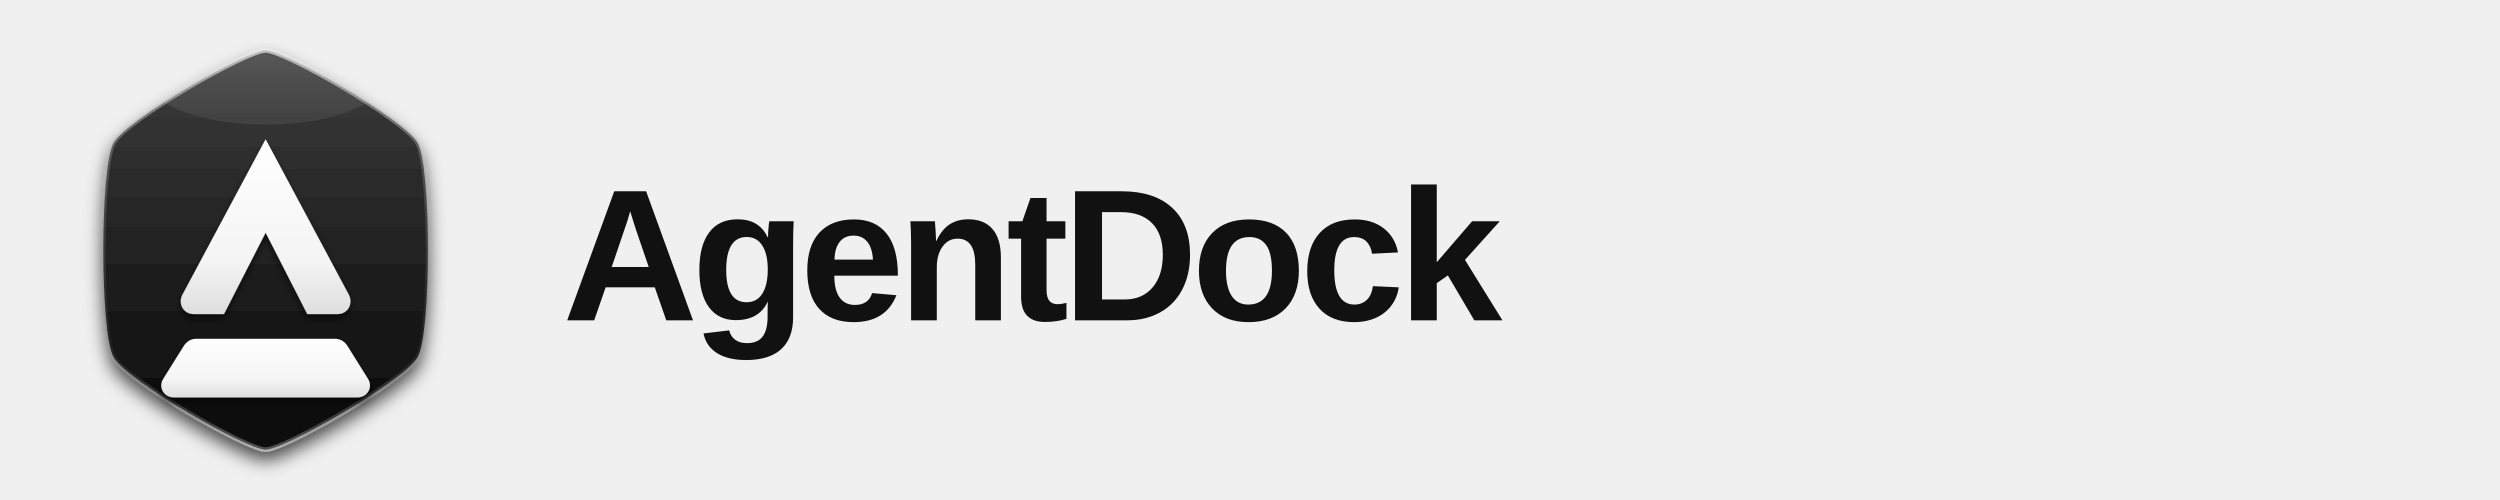
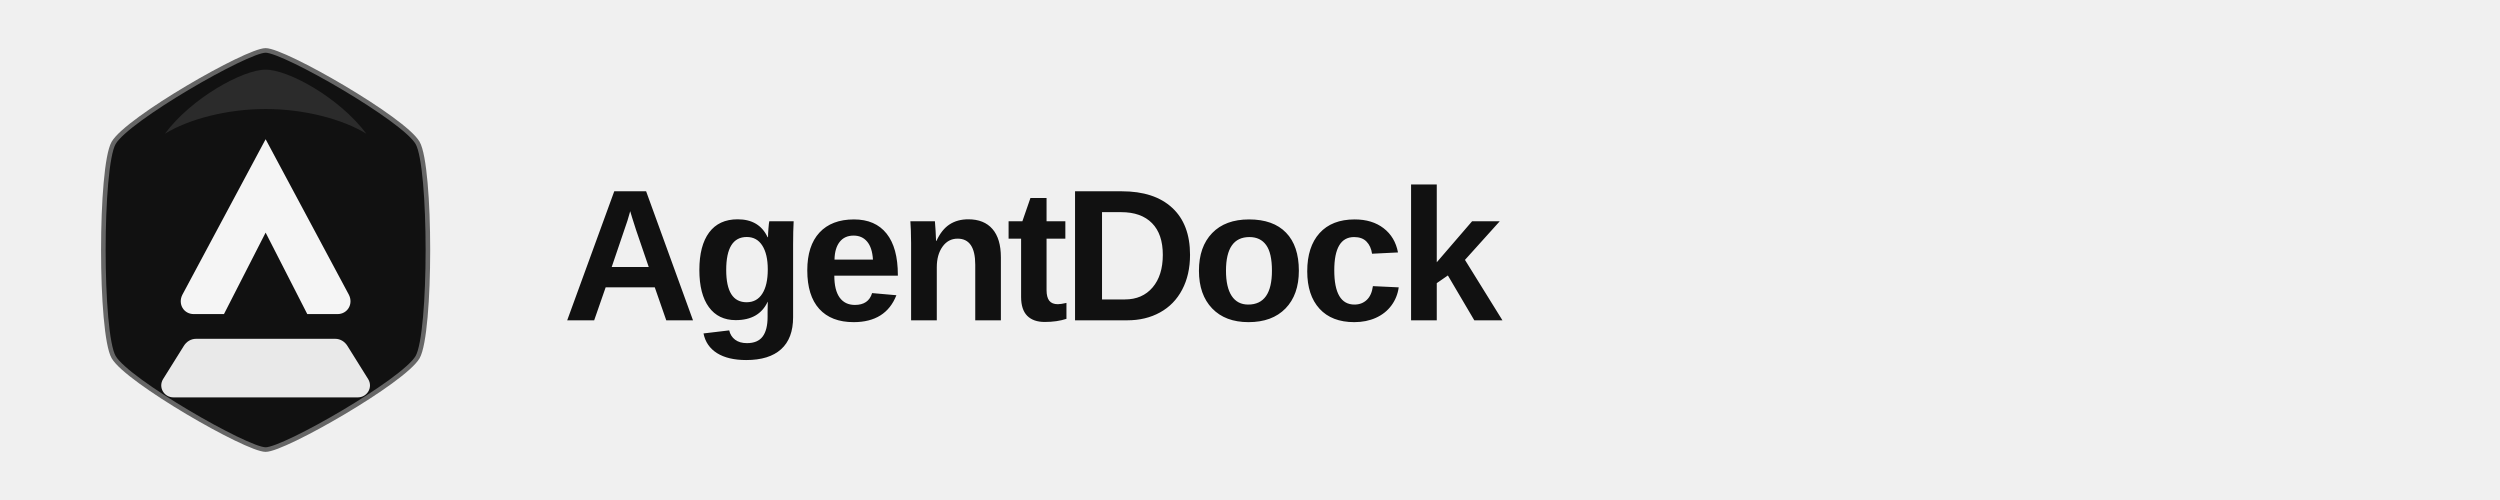
<svg xmlns="http://www.w3.org/2000/svg" viewBox="0 0 640 128" role="img" aria-label="AgentDock">
-   <defs>
-     <linearGradient id="badge" x1="0" y1="0" x2="0" y2="1">
-       <stop offset="0" stop-color="#4a4a4a" />
-       <stop offset="0.16" stop-color="#343434" />
-       <stop offset="0.58" stop-color="#1d1d1d" />
-       <stop offset="1" stop-color="#090909" />
-     </linearGradient>
-     <linearGradient id="rim" x1="0" y1="0" x2="0" y2="1">
-       <stop offset="0" stop-color="#e6e6e6" stop-opacity="0.72" />
-       <stop offset="0.28" stop-color="#9a9a9a" stop-opacity="0.34" />
-       <stop offset="0.72" stop-color="#585858" stop-opacity="0.18" />
-       <stop offset="1" stop-color="#d7d7d7" stop-opacity="0.34" />
-     </linearGradient>
-     <linearGradient id="mark" x1="0" y1="0" x2="0" y2="1">
-       <stop offset="0" stop-color="#ffffff" />
-       <stop offset="0.7" stop-color="#f4f4f4" />
-       <stop offset="1" stop-color="#dedede" />
-     </linearGradient>
-     <filter id="badgeShadow" x="-20%" y="-20%" width="140%" height="150%">
-       <feDropShadow dx="0" dy="22" stdDeviation="20" flood-color="#000000" flood-opacity="0.72" />
-     </filter>
-     <filter id="markShadow" x="-20%" y="-20%" width="140%" height="150%">
-       <feDropShadow dx="0" dy="10" stdDeviation="8" flood-color="#000000" flood-opacity="0.55" />
-     </filter>
-     <clipPath id="hexClip">
-       <path d="M512 76 C553 76 814 226 844 278 C874 330 874 694 844 746 C814 798 553 948 512 948 C471 948 210 798 180 746 C150 694 150 330 180 278 C210 226 471 76 512 76 Z" />
-     </clipPath>
-   </defs>
  <g transform="translate(8 4) scale(0.1171875)">
-     <g filter="url(#badgeShadow)">
-       <path d="M512 76 C553 76 814 226 844 278 C874 330 874 694 844 746 C814 798 553 948 512 948 C471 948 210 798 180 746 C150 694 150 330 180 278 C210 226 471 76 512 76 Z" fill="url(#badge)" />
-       <path d="M512 76 C553 76 814 226 844 278 C874 330 874 694 844 746 C814 798 553 948 512 948 C471 948 210 798 180 746 C150 694 150 330 180 278 C210 226 471 76 512 76 Z" fill="none" stroke="url(#rim)" stroke-width="10" />
-       <ellipse cx="512" cy="142" rx="255" ry="96" fill="#fff" opacity="0.075" clip-path="url(#hexClip)" />
-     </g>
-     <g fill="url(#mark)" filter="url(#markShadow)">
-       <path d="M512 270 L694 610 C704 630 691 652 669 652 H603 L512 474 L421 652 H355 C333 652 320 630 330 610 L512 270 Z" />
-       <path d="M360 706 H664 C675 706 685 712 691 722 L736 794 C747 812 734 834 713 834 H311 C290 834 277 812 288 794 L333 722 C339 712 349 706 360 706 Z" />
-     </g>
+     <path d="M512 76 C553 76 814 226 844 278 C874 330 874 694 844 746 C814 798 553 948 512 948 C471 948 210 798 180 746 C150 694 150 330 180 278 C210 226 471 76 512 76 Z" fill="#111111" stroke="#666666" stroke-width="10" />
+     <path d="M292 258 C350 180 462 118 512 118 C562 118 674 180 732 258 C680 226 596 204 512 204 C428 204 344 226 292 258 Z" fill="#2b2b2b" />
+     <path d="M512 270 L694 610 C704 630 691 652 669 652 H603 L512 474 L421 652 H355 C333 652 320 630 330 610 L512 270 Z" fill="#f5f5f5" />
+     <path d="M360 706 H664 C675 706 685 712 691 722 L736 794 C747 812 734 834 713 834 H311 C290 834 277 812 288 794 L333 722 C339 712 349 706 360 706 Z" fill="#e9e9e9" />
  </g>
  <text x="144" y="82" fill="#111111" font-family="-apple-system,BlinkMacSystemFont,Segoe UI,Arial,sans-serif" font-size="48" font-weight="700" letter-spacing="-1.6">AgentDock</text>
</svg>
